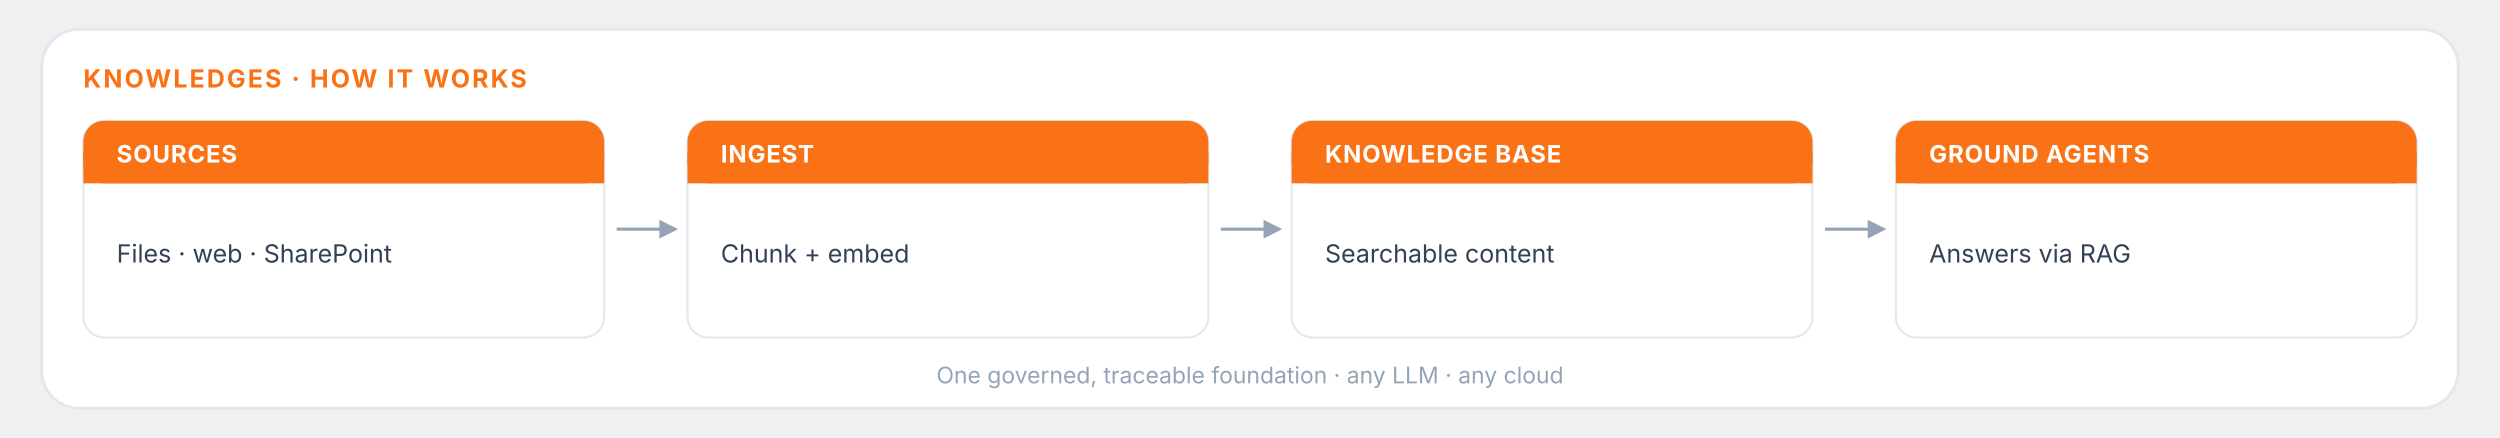
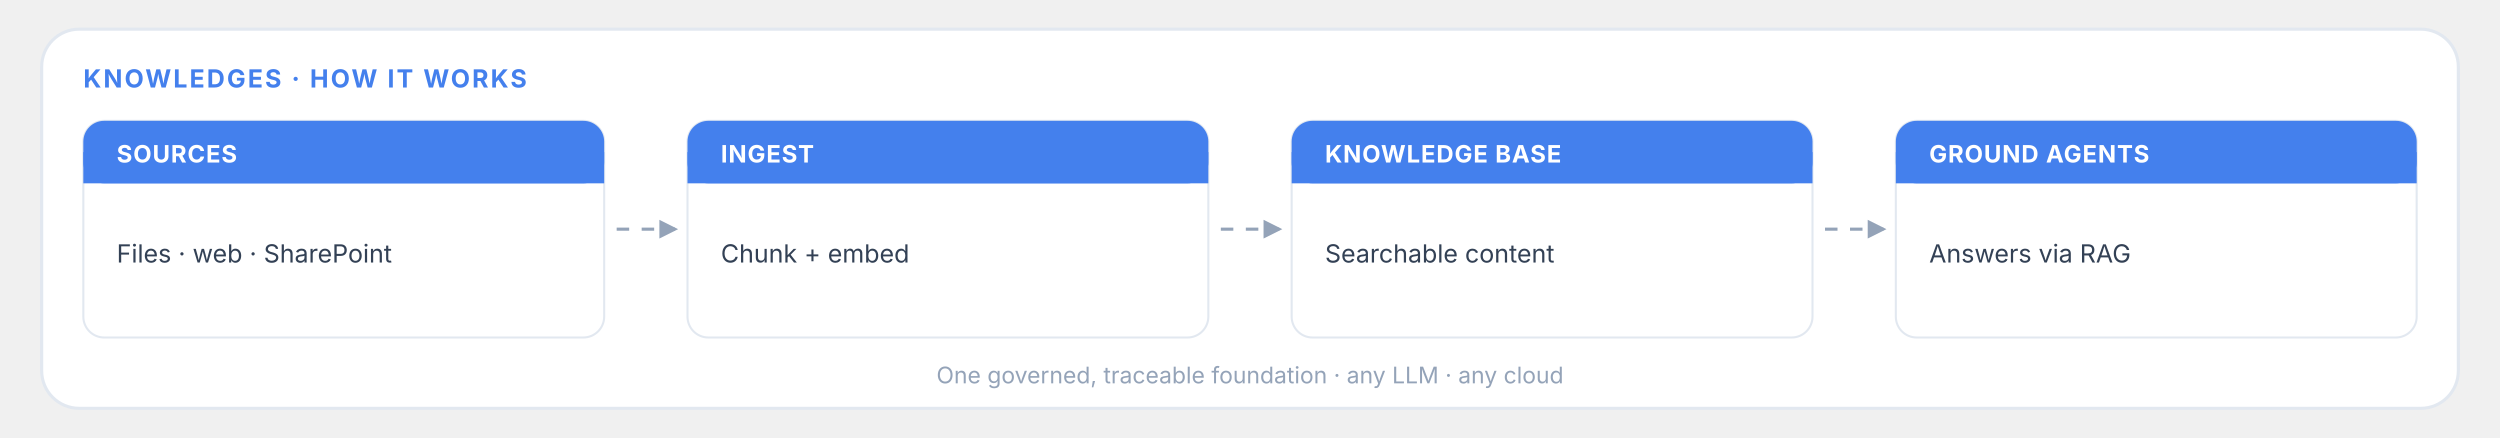
- <svg xmlns="http://www.w3.org/2000/svg" viewBox="0 0 1200 210" font-family="'Satoshi','Inter',system-ui,-apple-system,sans-serif">
+ <svg xmlns="http://www.w3.org/2000/svg" viewBox="0 0 1200 210" font-family="'PP Telegraf','Inter',system-ui,-apple-system,sans-serif">
+   <style>line[marker-end],path[marker-end]{stroke-dasharray:6 6;animation:pflow 1.5s linear infinite}@keyframes pflow{to{stroke-dashoffset:-24}}@media (prefers-reduced-motion:reduce){line[marker-end],path[marker-end]{animation:none}}</style>
  <rect x="20" y="14" width="1160" height="182" rx="18" fill="#FFFFFF" stroke="#E2E8F0" stroke-width="1.5" />
-   <text x="40" y="42" font-size="12" font-weight="700" letter-spacing="1" fill="#F97316">KNOWLEDGES · HOW IT WORKS</text>
+   <text x="40" y="42" font-size="12" font-weight="700" letter-spacing="1" fill="#4480ed">KNOWLEDGES · HOW IT WORKS</text>
  <defs>
    <marker id="a" markerWidth="9" markerHeight="9" refX="5" refY="3" orient="auto">
      <path d="M0,0 L6,3 L0,6 Z" fill="#94A3B8" />
    </marker>
  </defs>
  <rect x="40" y="58" width="250" height="104" rx="10" fill="#FFFFFF" stroke="#E2E8F0" />
-   <rect x="40" y="58" width="250" height="30" rx="10" fill="#F97316" />
-   <rect x="40" y="73" width="250" height="15" fill="#F97316" />
+   <rect x="40" y="58" width="250" height="30" rx="10" fill="#4480ed" />
+   <rect x="40" y="73" width="250" height="15" fill="#4480ed" />
  <text x="56" y="78" font-size="11.5" font-weight="700" letter-spacing="0.4" fill="#FFFFFF">SOURCES</text>
  <text x="56" y="126" font-size="12" fill="#334155">Files · web · SharePoint</text>
  <line x1="296" y1="110" x2="324" y2="110" stroke="#94A3B8" stroke-width="1.5" marker-end="url(#a)" />
  <rect x="330" y="58" width="250" height="104" rx="10" fill="#FFFFFF" stroke="#E2E8F0" />
-   <rect x="330" y="58" width="250" height="30" rx="10" fill="#F97316" />
-   <rect x="330" y="73" width="250" height="15" fill="#F97316" />
+   <rect x="330" y="58" width="250" height="30" rx="10" fill="#4480ed" />
+   <rect x="330" y="73" width="250" height="15" fill="#4480ed" />
  <text x="346" y="78" font-size="11.5" font-weight="700" letter-spacing="0.4" fill="#FFFFFF">INGEST</text>
  <text x="346" y="126" font-size="12" fill="#334155">Chunk + embed</text>
  <line x1="586" y1="110" x2="614" y2="110" stroke="#94A3B8" stroke-width="1.5" marker-end="url(#a)" />
  <rect x="620" y="58" width="250" height="104" rx="10" fill="#FFFFFF" stroke="#E2E8F0" />
-   <rect x="620" y="58" width="250" height="30" rx="10" fill="#F97316" />
-   <rect x="620" y="73" width="250" height="15" fill="#F97316" />
+   <rect x="620" y="58" width="250" height="30" rx="10" fill="#4480ed" />
+   <rect x="620" y="73" width="250" height="15" fill="#4480ed" />
  <text x="636" y="78" font-size="11.5" font-weight="700" letter-spacing="0.4" fill="#FFFFFF">KNOWLEDGE BASE</text>
  <text x="636" y="126" font-size="12" fill="#334155">Searchable content</text>
  <line x1="876" y1="110" x2="904" y2="110" stroke="#94A3B8" stroke-width="1.5" marker-end="url(#a)" />
  <rect x="910" y="58" width="250" height="104" rx="10" fill="#FFFFFF" stroke="#E2E8F0" />
-   <rect x="910" y="58" width="250" height="30" rx="10" fill="#F97316" />
-   <rect x="910" y="73" width="250" height="15" fill="#F97316" />
+   <rect x="910" y="58" width="250" height="30" rx="10" fill="#4480ed" />
+   <rect x="910" y="73" width="250" height="15" fill="#4480ed" />
  <text x="926" y="78" font-size="11.5" font-weight="700" letter-spacing="0.4" fill="#FFFFFF">GROUND AGENTS</text>
  <text x="926" y="126" font-size="12" fill="#334155">Answers via RAG</text>
  <text x="600" y="184" text-anchor="middle" font-size="11" fill="#94A3B8">One governed, traceable foundation · any LLM · any cloud</text>
</svg>
